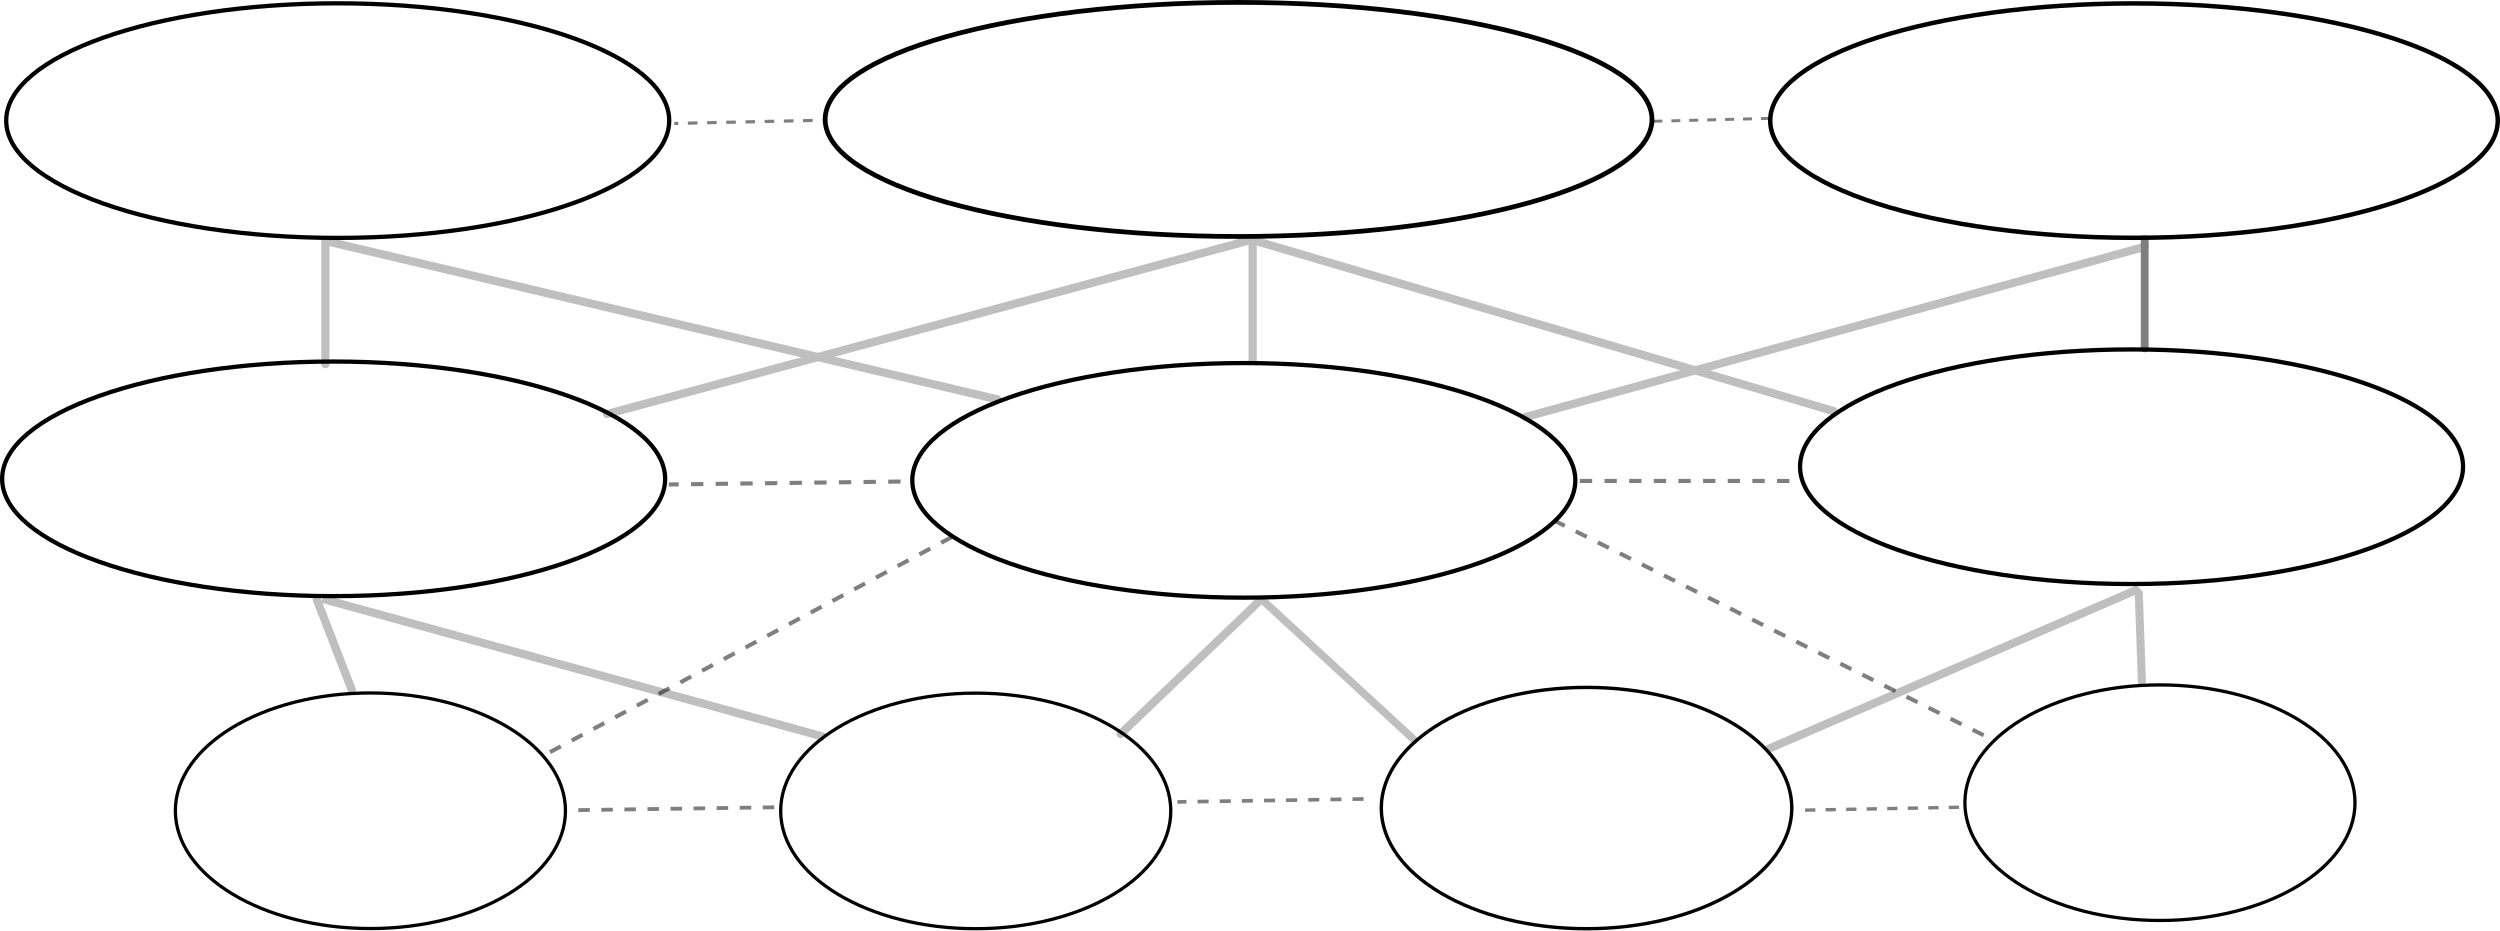
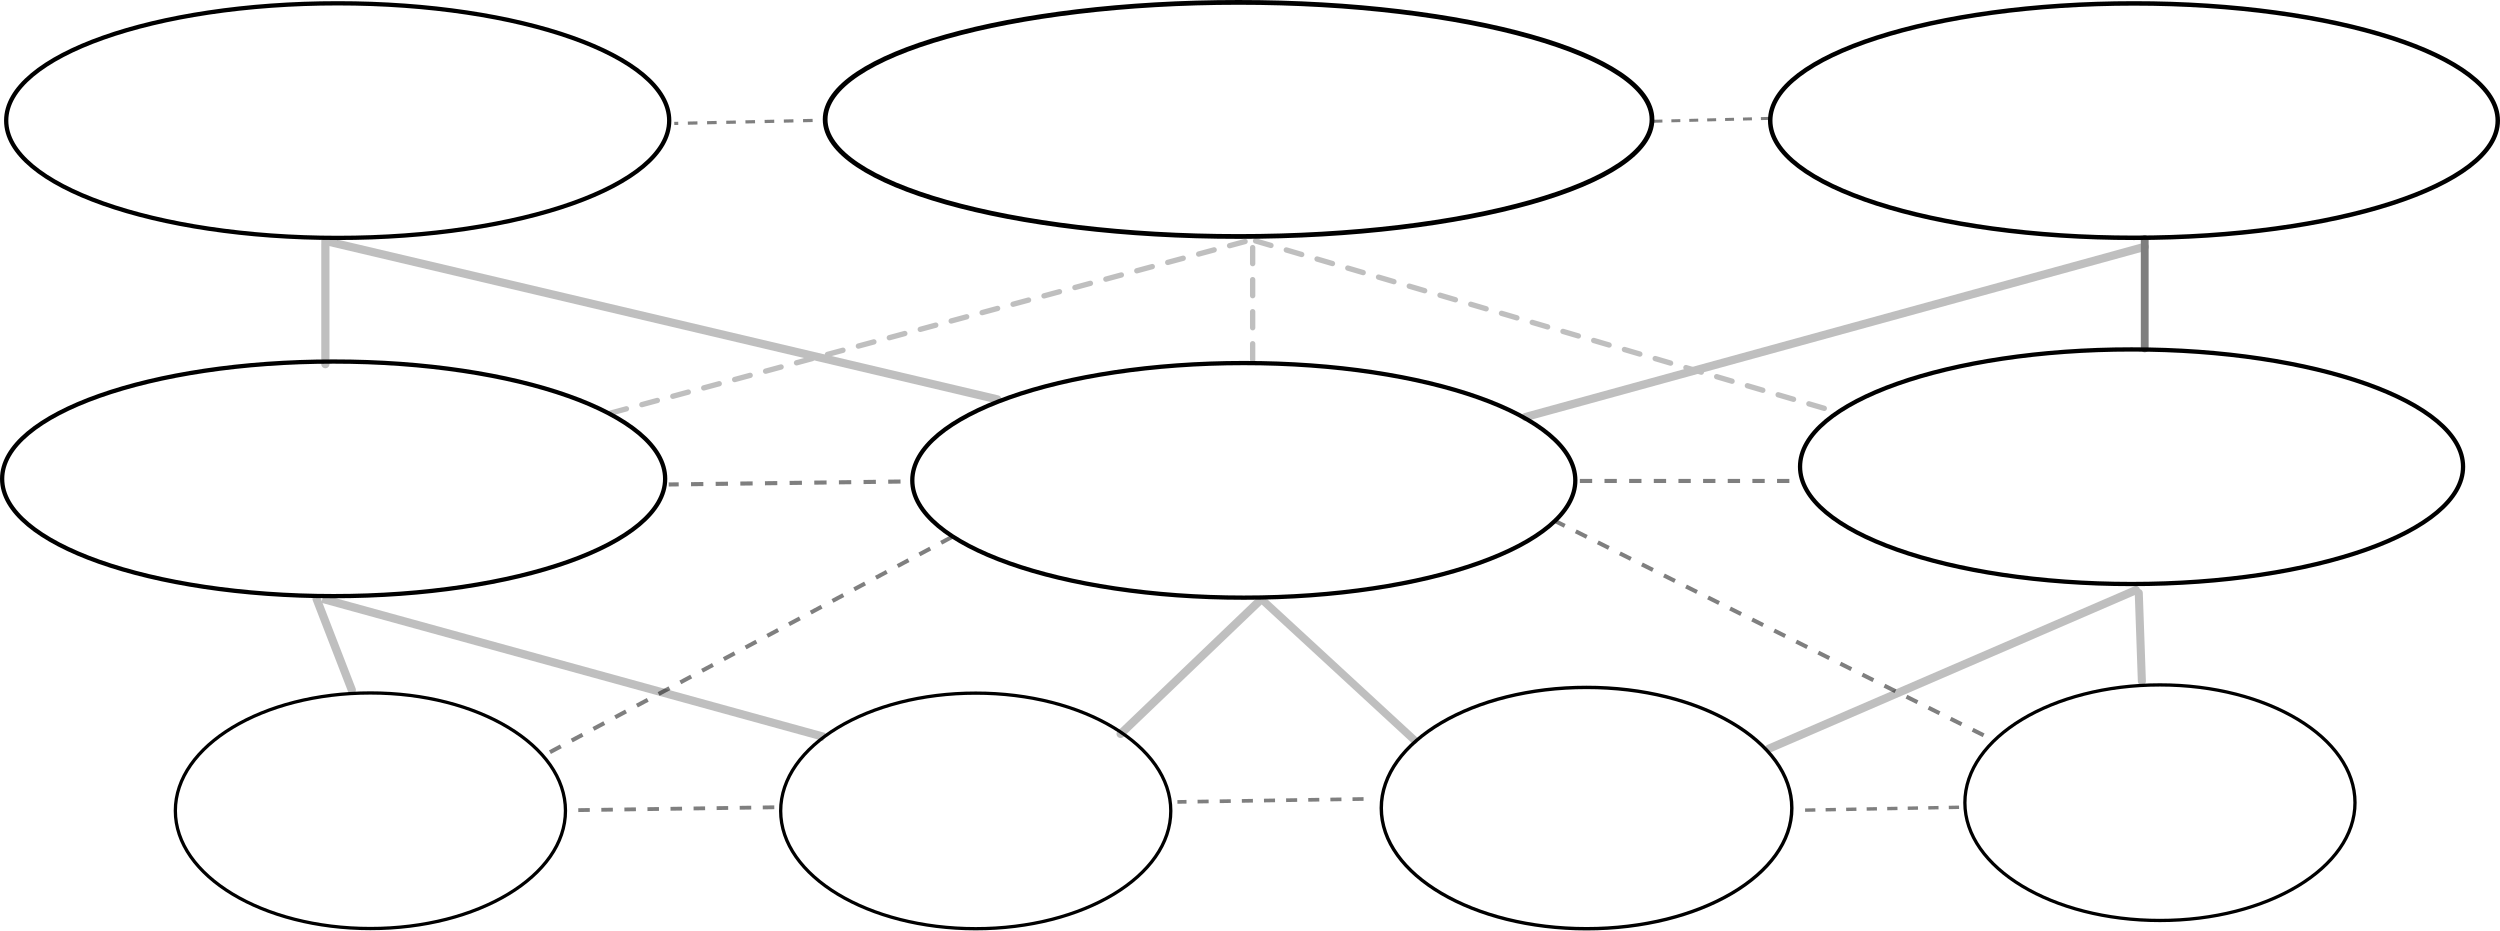
<svg xmlns="http://www.w3.org/2000/svg" width="171.743mm" height="63.918mm" viewBox="0 0 608.539 226.48" id="svg2" version="1.1">
  <defs id="defs4" />
  <g id="layer1" transform="translate(-62.22738,-45.8622)">
    <flowRoot xml:space="preserve" id="flowRoot4152" style="font-style:italic;font-weight:normal;font-size:16.25px;line-height:125%;font-family:'Times New Roman';letter-spacing:0px;word-spacing:0px;fill:#000000;fill-opacity:1;stroke:none;stroke-width:1px;stroke-linecap:butt;stroke-linejoin:miter;stroke-opacity:1;-inkscape-font-specification:'Times New Roman, Italic';font-stretch:normal;font-variant:normal;">
      <flowRegion id="flowRegion4154">
        <rect id="rect4156" width="105.714" height="34.286" x="121.429" y="59.505" style="-inkscape-font-specification:'Times New Roman, Italic';font-family:'Times New Roman';font-weight:normal;font-style:italic;font-stretch:normal;font-variant:normal;font-size:16.25px;" />
      </flowRegion>
      <flowPara id="flowPara4158" />
    </flowRoot>
    <flowRoot xml:space="preserve" id="flowRoot4160" style="font-style:italic;font-weight:normal;font-size:16.25px;line-height:125%;font-family:'Times New Roman';letter-spacing:0px;word-spacing:0px;fill:#000000;fill-opacity:1;stroke:none;stroke-width:1px;stroke-linecap:butt;stroke-linejoin:miter;stroke-opacity:1;-inkscape-font-specification:'Times New Roman, Italic';font-stretch:normal;font-variant:normal;">
      <flowRegion id="flowRegion4162">
        <rect id="rect4164" width="111.429" height="30" x="107.143" y="60.934" style="-inkscape-font-specification:'Times New Roman, Italic';font-family:'Times New Roman';font-weight:normal;font-style:italic;font-stretch:normal;font-variant:normal;font-size:16.25px;" />
      </flowRegion>
      <flowPara id="flowPara4166" />
    </flowRoot>
    <flowRoot xml:space="preserve" id="flowRoot4176" style="font-style:normal;font-variant:normal;font-weight:normal;font-stretch:normal;font-size:16.25px;line-height:125%;font-family:'Times New Roman';-inkscape-font-specification:'Times New Roman, ';letter-spacing:0px;word-spacing:0px;fill:#000000;fill-opacity:1;stroke:none;stroke-width:1px;stroke-linecap:butt;stroke-linejoin:miter;stroke-opacity:1" transform="translate(-23.5161,-2.551549)">
      <flowRegion id="flowRegion4178">
        <rect id="rect4180" width="176.429" height="19.286" x="93.571" y="65.934" ry="2.857" style="font-style:normal;font-variant:normal;font-weight:normal;font-stretch:normal;font-size:16.25px;font-family:'Times New Roman';-inkscape-font-specification:'Times New Roman, '" />
      </flowRegion>
      <flowPara id="flowPara4182" style="font-style:italic;font-variant:normal;font-weight:normal;font-stretch:normal;font-size:16.25px;font-family:'Times New Roman';-inkscape-font-specification:'Times New Roman, Italic'">be keep <flowSpan id="flowSpan4299" style="font-style:normal;font-variant:normal;font-weight:normal;font-stretch:normal;font-size:16.25px;font-family:'Times New Roman';-inkscape-font-specification:'Times New Roman, ';baseline-shift:sub">*</flowSpan> under wraps</flowPara>
    </flowRoot>
    <flowRoot transform="translate(176.0525,-2.853132)" xml:space="preserve" id="flowRoot4176-0" style="font-style:normal;font-variant:normal;font-weight:normal;font-stretch:normal;font-size:16.25px;line-height:125%;font-family:'Times New Roman';-inkscape-font-specification:'Times New Roman, ';letter-spacing:0px;word-spacing:0px;fill:#000000;fill-opacity:1;stroke:none;stroke-width:1px;stroke-linecap:butt;stroke-linejoin:miter;stroke-opacity:1">
      <flowRegion id="flowRegion4178-6">
        <rect id="rect4180-1" width="205" height="22.143" x="93.571" y="65.934" ry="2.857" style="font-style:normal;font-variant:normal;font-weight:normal;font-stretch:normal;font-size:16.25px;font-family:'Times New Roman';-inkscape-font-specification:'Times New Roman, '" />
      </flowRegion>
      <flowPara id="flowPara4182-3" style="font-style:italic;font-variant:normal;font-weight:normal;font-stretch:normal;font-size:16.25px;font-family:'Times New Roman';-inkscape-font-specification:'Times New Roman, Italic'">keep everything under wraps</flowPara>
    </flowRoot>
    <flowRoot transform="translate(412.3644,-2.567419)" xml:space="preserve" id="flowRoot4176-0-1" style="font-style:normal;font-variant:normal;font-weight:normal;font-stretch:normal;font-size:16.25px;line-height:125%;font-family:'Times New Roman';-inkscape-font-specification:'Times New Roman, ';letter-spacing:0px;word-spacing:0px;fill:#000000;fill-opacity:1;stroke:none;stroke-width:1px;stroke-linecap:butt;stroke-linejoin:miter;stroke-opacity:1">
      <flowRegion id="flowRegion4178-6-2">
        <rect id="rect4180-1-7" width="205" height="22.143" x="93.571" y="65.934" ry="2.857" style="font-style:normal;font-variant:normal;font-weight:normal;font-stretch:normal;font-size:16.25px;font-family:'Times New Roman';-inkscape-font-specification:'Times New Roman, '" />
      </flowRegion>
      <flowPara id="flowPara4182-3-9" style="font-style:italic;font-variant:normal;font-weight:normal;font-stretch:normal;font-size:16.25px;font-family:'Times New Roman';-inkscape-font-specification:'Times New Roman, Italic'">keep <flowSpan id="flowSpan4321" style="font-size:16.25px;baseline-shift:sub">*</flowSpan> under wraps for</flowPara>
    </flowRoot>
    <flowRoot xml:space="preserve" id="flowRoot4176-4" style="font-style:normal;font-variant:normal;font-weight:normal;font-stretch:normal;font-size:16.25px;line-height:125%;font-family:'Times New Roman';-inkscape-font-specification:'Times New Roman, ';letter-spacing:0px;word-spacing:0px;fill-opacity:0;stroke:none;stroke-width:1px;stroke-linecap:butt;stroke-linejoin:miter;stroke-opacity:1" transform="translate(-2.944778,84.64692)">
      <flowRegion id="flowRegion4178-0">
        <rect id="rect4180-0" width="176.429" height="19.286" x="93.571" y="65.934" ry="2.857" style="font-style:normal;font-variant:normal;font-weight:normal;font-stretch:normal;font-size:16.25px;font-family:'Times New Roman';-inkscape-font-specification:'Times New Roman, ';fill-opacity:0" />
      </flowRegion>
      <flowPara id="flowPara4182-4" style="font-style:italic;font-variant:normal;font-weight:normal;font-stretch:normal;font-size:16.25px;font-family:'Times New Roman';-inkscape-font-specification:'Times New Roman, Italic';fill:#000000;fill-opacity:1">be keep <flowSpan id="flowSpan4325" style="font-size:16.25px;baseline-shift:sub;fill:#000000;fill-opacity:1">*</flowSpan> under</flowPara>
    </flowRoot>
    <flowRoot xml:space="preserve" id="flowRoot4176-4-5" style="font-style:normal;font-variant:normal;font-weight:normal;font-stretch:normal;font-size:16.25px;line-height:125%;font-family:'Times New Roman';-inkscape-font-specification:'Times New Roman, ';letter-spacing:0px;word-spacing:0px;fill:#000000;fill-opacity:1;stroke:none;stroke-width:1px;stroke-linecap:butt;stroke-linejoin:miter;stroke-opacity:1" transform="translate(206.8762,85.0175)">
      <flowRegion id="flowRegion4178-0-9">
        <rect id="rect4180-0-9" width="176.429" height="19.286" x="93.571" y="65.934" ry="2.857" style="font-style:normal;font-variant:normal;font-weight:normal;font-stretch:normal;font-size:16.25px;font-family:'Times New Roman';-inkscape-font-specification:'Times New Roman, '" />
      </flowRegion>
      <flowPara id="flowPara4182-4-0" style="font-style:italic;font-variant:normal;font-weight:normal;font-stretch:normal;font-size:16.25px;font-family:'Times New Roman';-inkscape-font-specification:'Times New Roman, Italic'">keep <flowSpan id="flowSpan4329" style="font-size:16.25px;baseline-shift:sub">*</flowSpan> under wraps</flowPara>
    </flowRoot>
    <flowRoot xml:space="preserve" id="flowRoot4176-4-5-2" style="font-style:normal;font-variant:normal;font-weight:normal;font-stretch:normal;font-size:16.25px;line-height:125%;font-family:'Times New Roman';-inkscape-font-specification:'Times New Roman, ';letter-spacing:0px;word-spacing:0px;fill:#000000;fill-opacity:1;stroke:none;stroke-width:1px;stroke-linecap:butt;stroke-linejoin:miter;stroke-opacity:1" transform="translate(433.957,81.68182)">
      <flowRegion id="flowRegion4178-0-9-9">
        <rect id="rect4180-0-9-1" width="176.429" height="19.286" x="93.571" y="65.934" ry="2.857" style="font-style:normal;font-variant:normal;font-weight:normal;font-stretch:normal;font-size:16.25px;font-family:'Times New Roman';-inkscape-font-specification:'Times New Roman, '" />
      </flowRegion>
      <flowPara id="flowPara4182-4-0-5" style="font-style:italic;font-variant:normal;font-weight:normal;font-stretch:normal;font-size:16.25px;font-family:'Times New Roman';-inkscape-font-specification:'Times New Roman, Italic'">under wraps for</flowPara>
    </flowRoot>
    <flowRoot xml:space="preserve" id="flowRoot4176-4-59" style="font-style:italic;font-variant:normal;font-weight:normal;font-stretch:normal;font-size:16.25px;line-height:125%;font-family:'Times New Roman';-inkscape-font-specification:'Times New Roman, Italic';letter-spacing:0px;word-spacing:0px;fill:#000000;fill-opacity:1;stroke:none;stroke-width:1px;stroke-linecap:butt;stroke-linejoin:miter;stroke-opacity:1" transform="translate(33.43028,165.4388)">
      <flowRegion id="flowRegion4178-0-5">
        <rect id="rect4180-0-8" width="176.429" height="19.286" x="93.571" y="65.934" ry="2.857" style="font-style:italic;font-variant:normal;font-weight:normal;font-stretch:normal;font-size:16.25px;font-family:'Times New Roman';-inkscape-font-specification:'Times New Roman, Italic'" />
      </flowRegion>
      <flowPara id="flowPara4182-4-2" style="font-style:italic;font-variant:normal;font-weight:normal;font-stretch:normal;font-size:16.25px;font-family:'Times New Roman';-inkscape-font-specification:'Times New Roman, Italic'">be keep</flowPara>
    </flowRoot>
    <flowRoot xml:space="preserve" id="flowRoot4176-4-59-3" style="font-style:italic;font-variant:normal;font-weight:normal;font-stretch:normal;font-size:16.25px;line-height:125%;font-family:'Times New Roman';-inkscape-font-specification:'Times New Roman, Italic';letter-spacing:0px;word-spacing:0px;fill:#000000;fill-opacity:1;stroke:none;stroke-width:1px;stroke-linecap:butt;stroke-linejoin:miter;stroke-opacity:1" transform="translate(163.1806,165.4794)">
      <flowRegion id="flowRegion4178-0-5-1">
        <rect id="rect4180-0-8-6" width="176.429" height="19.286" x="93.571" y="65.934" ry="2.857" style="font-style:italic;font-variant:normal;font-weight:normal;font-stretch:normal;font-size:16.25px;font-family:'Times New Roman';-inkscape-font-specification:'Times New Roman, Italic'" />
      </flowRegion>
      <flowPara id="flowPara4182-4-2-9" style="font-style:italic;font-variant:normal;font-weight:normal;font-stretch:normal;font-size:16.25px;font-family:'Times New Roman';-inkscape-font-specification:'Times New Roman, Italic'">keep <flowSpan style="font-size:16.25px;baseline-shift:sub" id="flowSpan4333">*</flowSpan> under</flowPara>
    </flowRoot>
    <flowRoot xml:space="preserve" id="flowRoot4176-4-59-0" style="font-style:italic;font-variant:normal;font-weight:normal;font-stretch:normal;font-size:16.25px;line-height:125%;font-family:'Times New Roman';-inkscape-font-specification:'Times New Roman, Italic';letter-spacing:0px;word-spacing:0px;fill:#000000;fill-opacity:1;stroke:none;stroke-width:1px;stroke-linecap:butt;stroke-linejoin:miter;stroke-opacity:1" transform="translate(313.1409,164.7855)">
      <flowRegion id="flowRegion4178-0-5-3">
        <rect id="rect4180-0-8-8" width="176.429" height="19.286" x="93.571" y="65.934" ry="2.857" style="font-style:italic;font-variant:normal;font-weight:normal;font-stretch:normal;font-size:16.25px;font-family:'Times New Roman';-inkscape-font-specification:'Times New Roman, Italic'" />
      </flowRegion>
      <flowPara id="flowPara4182-4-2-8" style="font-style:italic;font-variant:normal;font-weight:normal;font-stretch:normal;font-size:16.25px;font-family:'Times New Roman';-inkscape-font-specification:'Times New Roman, Italic'">under wraps</flowPara>
    </flowRoot>
    <ellipse style="fill:none;fill-opacity:1;stroke:#000000;stroke-width:1.042;stroke-opacity:1" id="path4136" cx="144.429" cy="75.219" rx="80.693" ry="28.551" />
    <ellipse style="fill:none;fill-opacity:1;stroke:#000000;stroke-width:1.162;stroke-opacity:1" id="path4136-8" cx="363.714" cy="74.934" rx="100.633" ry="28.49" />
    <ellipse style="fill:none;fill-opacity:1;stroke:#000000;stroke-width:1.091;stroke-opacity:1" id="path4136-8-1" cx="581.674" cy="75.219" rx="88.547" ry="28.526" />
    <ellipse style="fill:#000000;fill-opacity:0;stroke:#000000;stroke-width:1.042;stroke-opacity:1" id="path4136-3" cx="143.442" cy="162.418" rx="80.693" ry="28.551" />
    <ellipse style="fill:none;fill-opacity:1;stroke:#000000;stroke-width:1.042;stroke-opacity:1" id="path4136-3-8" cx="364.99" cy="162.788" rx="80.693" ry="28.551" />
    <ellipse style="fill:none;fill-opacity:1;stroke:#000000;stroke-width:1.042;stroke-opacity:1" id="path4136-3-8-8" cx="581.081" cy="159.469" rx="80.693" ry="28.551" />
    <ellipse style="fill:none;fill-opacity:1;stroke:#000000;stroke-width:0.801;stroke-opacity:1" id="path4136-3-4" cx="152.391" cy="243.21" rx="47.479" ry="28.671" />
    <ellipse style="fill:none;fill-opacity:1;stroke:#000000;stroke-width:0.801;stroke-opacity:1" id="path4136-3-4-3" cx="299.736" cy="243.25" rx="47.479" ry="28.671" />
    <ellipse style="fill:none;fill-opacity:1;stroke:#000000;stroke-width:0.831;stroke-opacity:1" id="path4136-3-4-2" cx="448.419" cy="242.556" rx="49.964" ry="29.37" />
    <ellipse style="fill:none;fill-opacity:1;stroke:#000000;stroke-width:0.801;stroke-opacity:1" id="path4136-3-4-2-7" cx="587.99" cy="241.25" rx="47.479" ry="28.671" />
    <flowRoot xml:space="preserve" id="flowRoot4176-4-59-0-0" style="font-style:normal;font-variant:normal;font-weight:normal;font-stretch:normal;font-size:16.25px;line-height:125%;font-family:'Times New Roman';-inkscape-font-specification:'Times New Roman, ';text-align:start;letter-spacing:0px;word-spacing:0px;writing-mode:lr-tb;text-anchor:start;fill:#000000;fill-opacity:1;stroke:none;stroke-width:1px;stroke-linecap:butt;stroke-linejoin:miter;stroke-opacity:1" transform="translate(461.9438,163.4636)">
      <flowRegion id="flowRegion4178-0-5-3-7">
        <rect id="rect4180-0-8-8-1" width="176.429" height="19.286" x="93.571" y="65.934" ry="2.857" style="font-style:normal;font-variant:normal;font-weight:normal;font-stretch:normal;font-size:16.25px;line-height:125%;font-family:'Times New Roman';-inkscape-font-specification:'Times New Roman, ';text-align:start;writing-mode:lr-tb;text-anchor:start" />
      </flowRegion>
      <flowPara style="font-style:italic;font-variant:normal;font-weight:normal;font-stretch:normal;font-size:16.25px;font-family:'Times New Roman';-inkscape-font-specification:'Times New Roman, Italic'" id="flowPara4414">wraps for</flowPara>
    </flowRoot>
    <g id="g4460" style="opacity:0.5">
      <path id="path4428-3-7" d="m 584.286,104.064 0,26.595" style="fill:none;fill-rule:evenodd;stroke:#000000;stroke-width:1.906;stroke-linecap:round;stroke-linejoin:miter;stroke-miterlimit:4;stroke-dasharray:none;stroke-opacity:1" />
      <g style="opacity:0.5" id="g4384">
        <path style="fill:none;fill-rule:evenodd;stroke:#000000;stroke-width:2;stroke-linecap:round;stroke-linejoin:miter;stroke-miterlimit:4;stroke-dasharray:none;stroke-opacity:1" d="m 141.429,105.219 0,29.286" id="path4428" />
-         <g style="" id="g4372">
-           <path id="path4428-3" d="m 367.143,133.434 0,-29.286 -157.143,42.5" style="fill:none;fill-rule:evenodd;stroke:#000000;stroke-width:2;stroke-linecap:round;stroke-linejoin:miter;stroke-miterlimit:4;stroke-dasharray:none;stroke-opacity:1" />
-           <path id="path4460" d="m 367.857,104.505 140.714,41.429" style="fill:none;fill-rule:evenodd;stroke:#000000;stroke-width:2;stroke-linecap:round;stroke-linejoin:miter;stroke-miterlimit:4;stroke-dasharray:none;stroke-opacity:1" />
+         <g id="g4372" style="">
+           <path id="path4428-3" d="m 367.143,133.434 0,-29.286 L 300.388,122.202 210,146.648" style="fill:none;fill-rule:evenodd;stroke:#000000;stroke-width:1.3;stroke-linecap:round;stroke-linejoin:miter;stroke-miterlimit:4;stroke-dasharray:3.9,3.9;stroke-opacity:1;stroke-dashoffset:0" />
+           <path id="path4460" d="m 367.857,104.505 140.714,41.429" style="fill:none;fill-rule:evenodd;stroke:#000000;stroke-width:1.3;stroke-linecap:round;stroke-linejoin:miter;stroke-miterlimit:4;stroke-dasharray:3.9,3.9;stroke-opacity:1;stroke-dashoffset:0" />
          <path id="path4464" d="m 139.286,191.648 8.571,22.143" style="fill:none;fill-rule:evenodd;stroke:#000000;stroke-width:2;stroke-linecap:round;stroke-linejoin:miter;stroke-miterlimit:4;stroke-dasharray:none;stroke-opacity:1" />
          <path id="path4466" d="m 140.704,191.617 122.163,33.634" style="fill:none;fill-rule:evenodd;stroke:#000000;stroke-width:2;stroke-linecap:butt;stroke-linejoin:miter;stroke-miterlimit:4;stroke-dasharray:none;stroke-opacity:1" />
          <path id="path4468" d="m 368.571,192.362 -33.571,32.143" style="fill:none;fill-rule:evenodd;stroke:#000000;stroke-width:2;stroke-linecap:round;stroke-linejoin:miter;stroke-miterlimit:4;stroke-dasharray:none;stroke-opacity:1" />
          <path id="path4470" d="m 369.936,192.298 36.557,33.7" style="fill:none;fill-rule:evenodd;stroke:#000000;stroke-width:1.873;stroke-linecap:round;stroke-linejoin:miter;stroke-miterlimit:4;stroke-dasharray:none;stroke-opacity:1" />
          <path id="path4472" d="m 582.143,189.505 -89.286,38.571" style="fill:none;fill-rule:evenodd;stroke:#000000;stroke-width:2;stroke-linecap:round;stroke-linejoin:miter;stroke-miterlimit:4;stroke-dasharray:none;stroke-opacity:1" />
          <path id="path4474" d="m 582.837,190.199 0.754,21.469" style="fill:none;fill-rule:evenodd;stroke:#000000;stroke-width:1.961;stroke-linecap:round;stroke-linejoin:miter;stroke-miterlimit:4;stroke-dasharray:none;stroke-opacity:1" />
          <path id="path4480" d="M 141.429,104.505 305,143.076" style="fill:none;fill-rule:evenodd;stroke:#000000;stroke-width:2;stroke-linecap:round;stroke-linejoin:miter;stroke-miterlimit:4;stroke-dasharray:none;stroke-opacity:1" />
          <path id="path4482" d="M 584.286,105.934 433.571,147.362" style="fill:none;fill-rule:evenodd;stroke:#000000;stroke-width:2;stroke-linecap:round;stroke-linejoin:miter;stroke-miterlimit:4;stroke-dasharray:none;stroke-opacity:1" />
        </g>
      </g>
    </g>
    <g id="g4398" style="opacity:0.5">
      <path id="path4484" d="M 281.429,163.076 225,163.791" style="fill:none;fill-rule:evenodd;stroke:#000000;stroke-width:1;stroke-linecap:butt;stroke-linejoin:miter;stroke-miterlimit:4;stroke-dasharray:3, 3;stroke-dashoffset:0;stroke-opacity:1" />
      <path id="path4488" d="m 446.786,162.934 53.571,0" style="fill:none;fill-rule:evenodd;stroke:#000000;stroke-width:1;stroke-linecap:butt;stroke-linejoin:miter;stroke-miterlimit:4;stroke-dasharray:3, 3;stroke-dashoffset:0;stroke-opacity:1" />
      <path id="path4484-2" d="m 260.035,75.182 -33.682,0.726" style="fill:none;fill-rule:evenodd;stroke:#000000;stroke-width:0.779;stroke-linecap:butt;stroke-linejoin:miter;stroke-miterlimit:4;stroke-dasharray:2.337, 2.337;stroke-dashoffset:0;stroke-opacity:1" />
      <path id="path4484-8" d="m 493.036,74.676 -29.299,0.727" style="fill:none;fill-rule:evenodd;stroke:#000000;stroke-width:0.727;stroke-linecap:butt;stroke-linejoin:miter;stroke-miterlimit:4;stroke-dasharray:2.18, 2.18;stroke-dashoffset:0;stroke-opacity:1" />
      <path id="path4484-2-8" d="m 394.141,240.346 -45.314,0.717" style="fill:none;fill-rule:evenodd;stroke:#000000;stroke-width:0.898;stroke-linecap:butt;stroke-linejoin:miter;stroke-miterlimit:4;stroke-dasharray:2.694, 2.694;stroke-dashoffset:0;stroke-opacity:1" />
      <path id="path4484-2-89" d="m 250.701,242.367 -49.359,0.715" style="fill:none;fill-rule:evenodd;stroke:#000000;stroke-width:0.936;stroke-linecap:butt;stroke-linejoin:miter;stroke-miterlimit:4;stroke-dasharray:2.807, 2.807;stroke-dashoffset:0;stroke-opacity:1" />
      <path id="path4484-2-0" d="m 539.093,242.364 -38.739,0.722" style="fill:none;fill-rule:evenodd;stroke:#000000;stroke-width:0.833;stroke-linecap:butt;stroke-linejoin:miter;stroke-miterlimit:4;stroke-dasharray:2.499, 2.499;stroke-dashoffset:0;stroke-opacity:1" />
      <path id="path4553" d="m 293.954,176.56 -100.005,53.538" style="fill:none;fill-rule:evenodd;stroke:#000000;stroke-width:1;stroke-linecap:butt;stroke-linejoin:miter;stroke-miterlimit:4;stroke-dasharray:3, 3;stroke-dashoffset:0;stroke-opacity:1" />
      <path id="path4555" d="m 440.427,172.519 107.076,53.538" style="fill:none;fill-rule:evenodd;stroke:#000000;stroke-width:1;stroke-linecap:butt;stroke-linejoin:miter;stroke-miterlimit:4;stroke-dasharray:3, 3;stroke-dashoffset:0;stroke-opacity:1" />
    </g>
  </g>
</svg>
